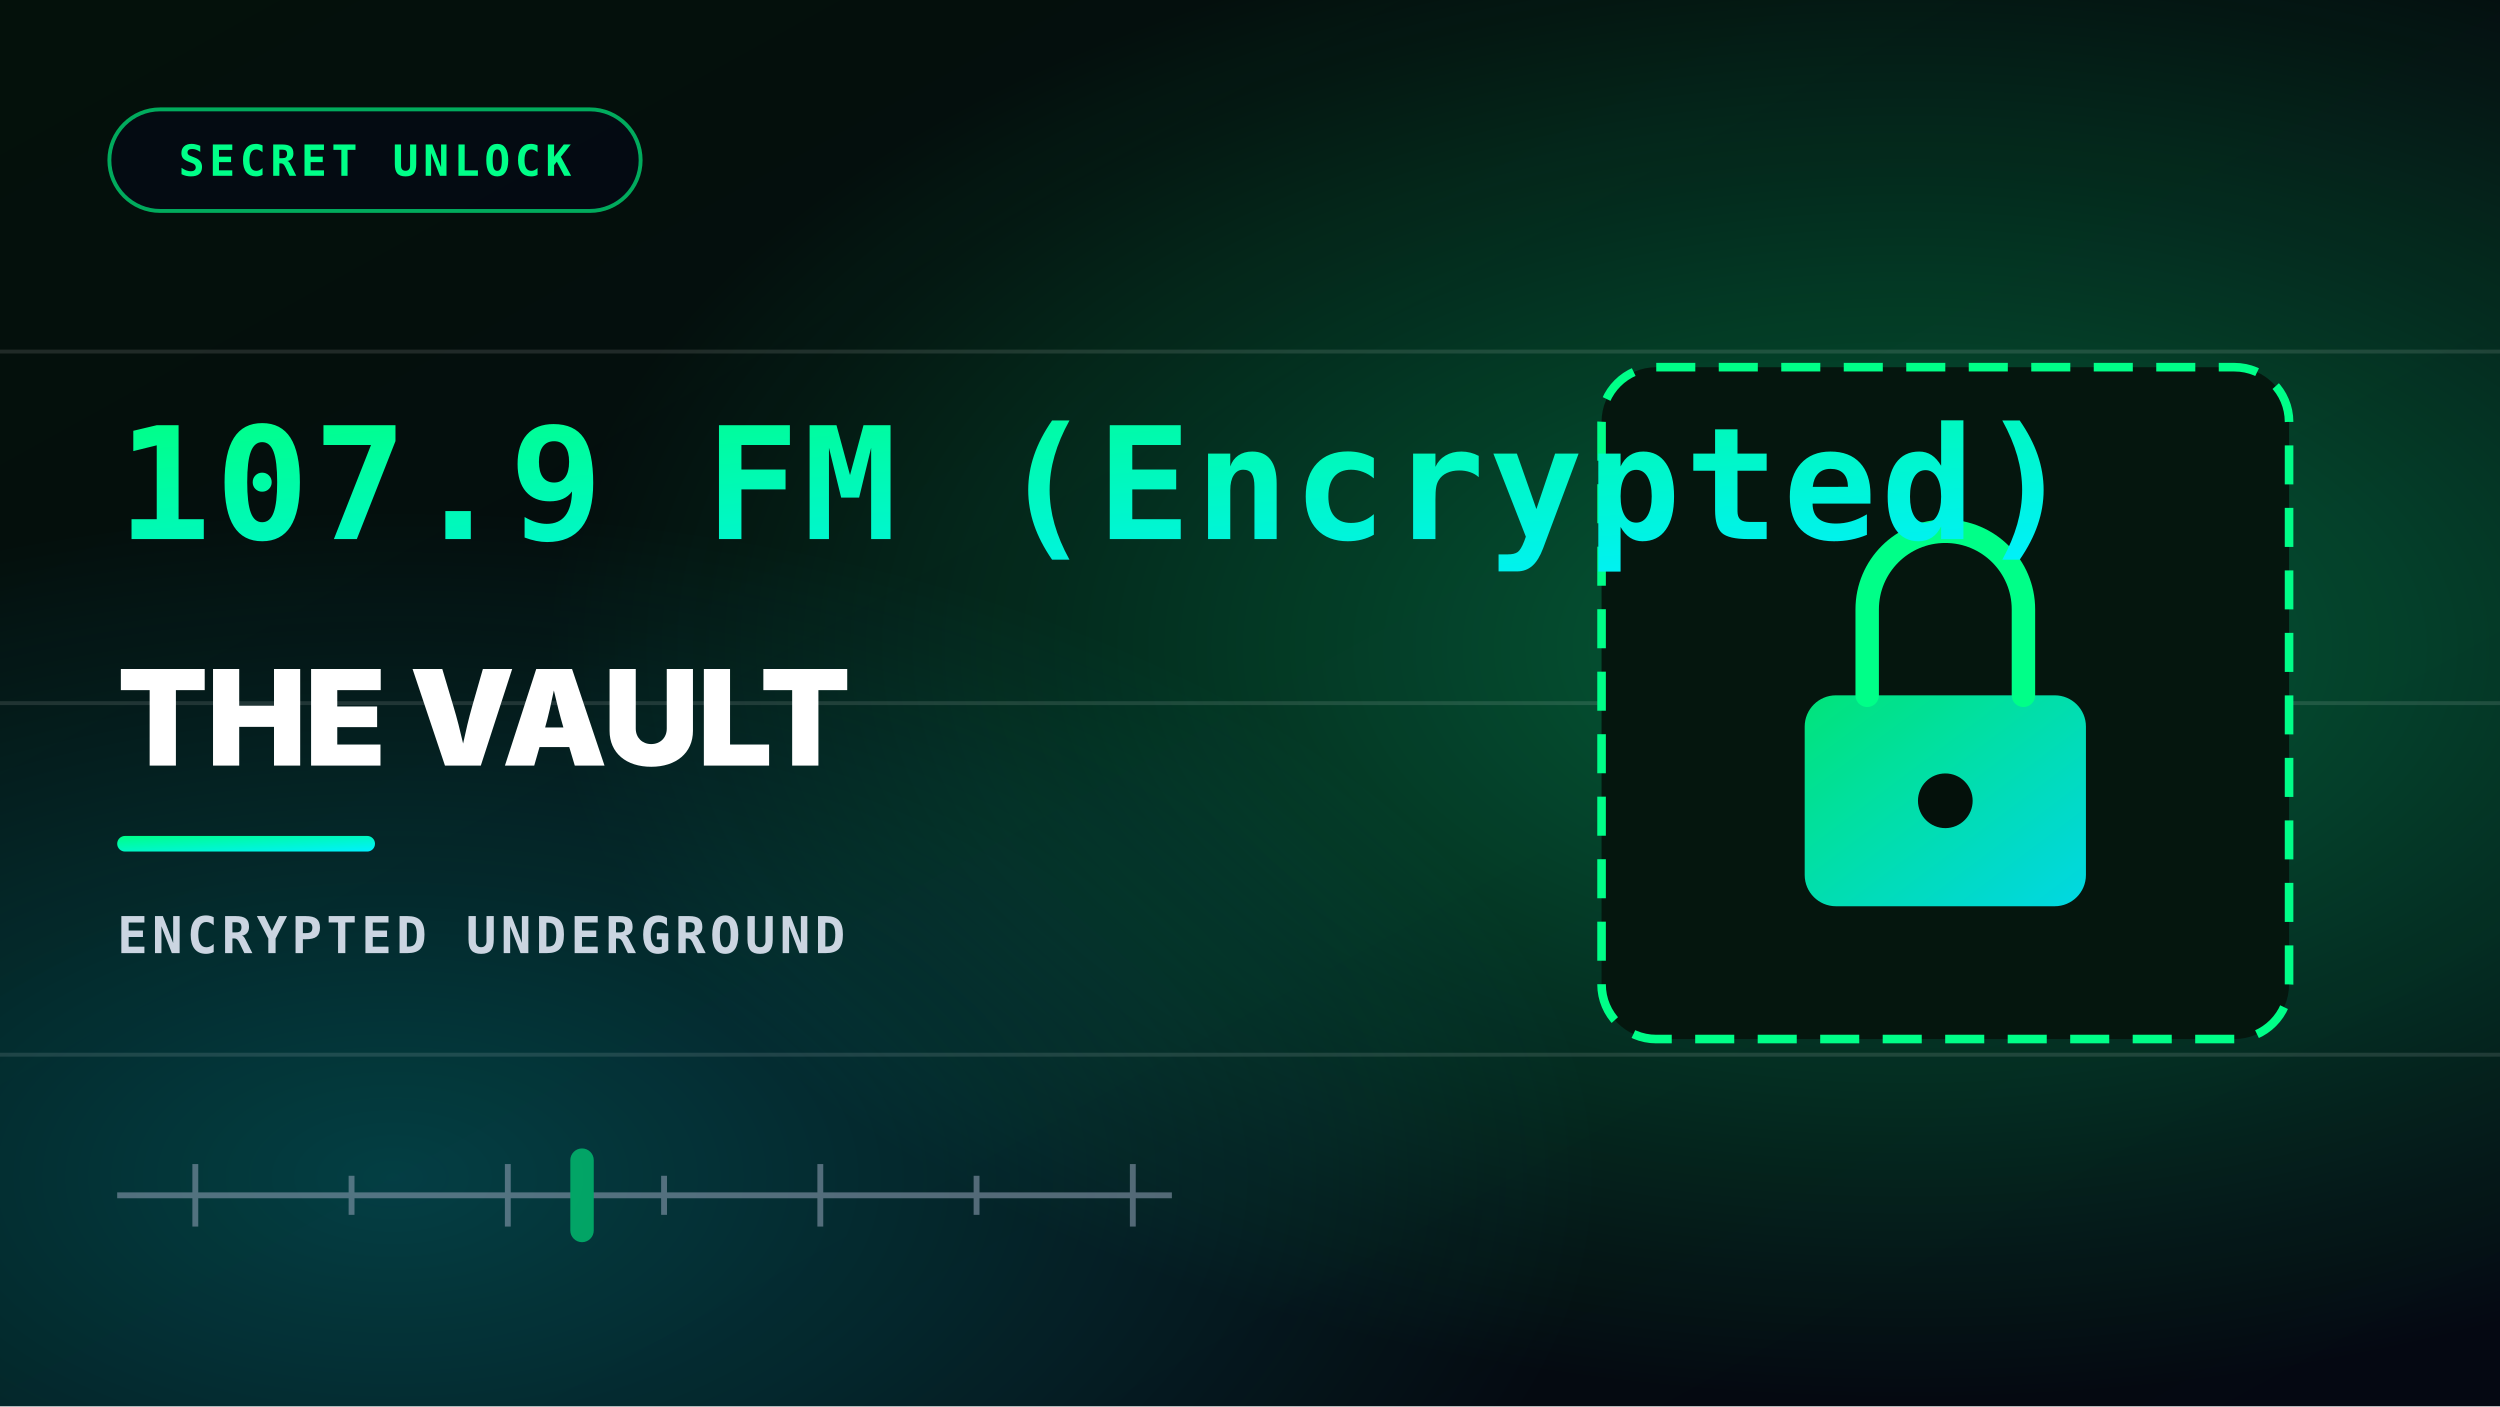
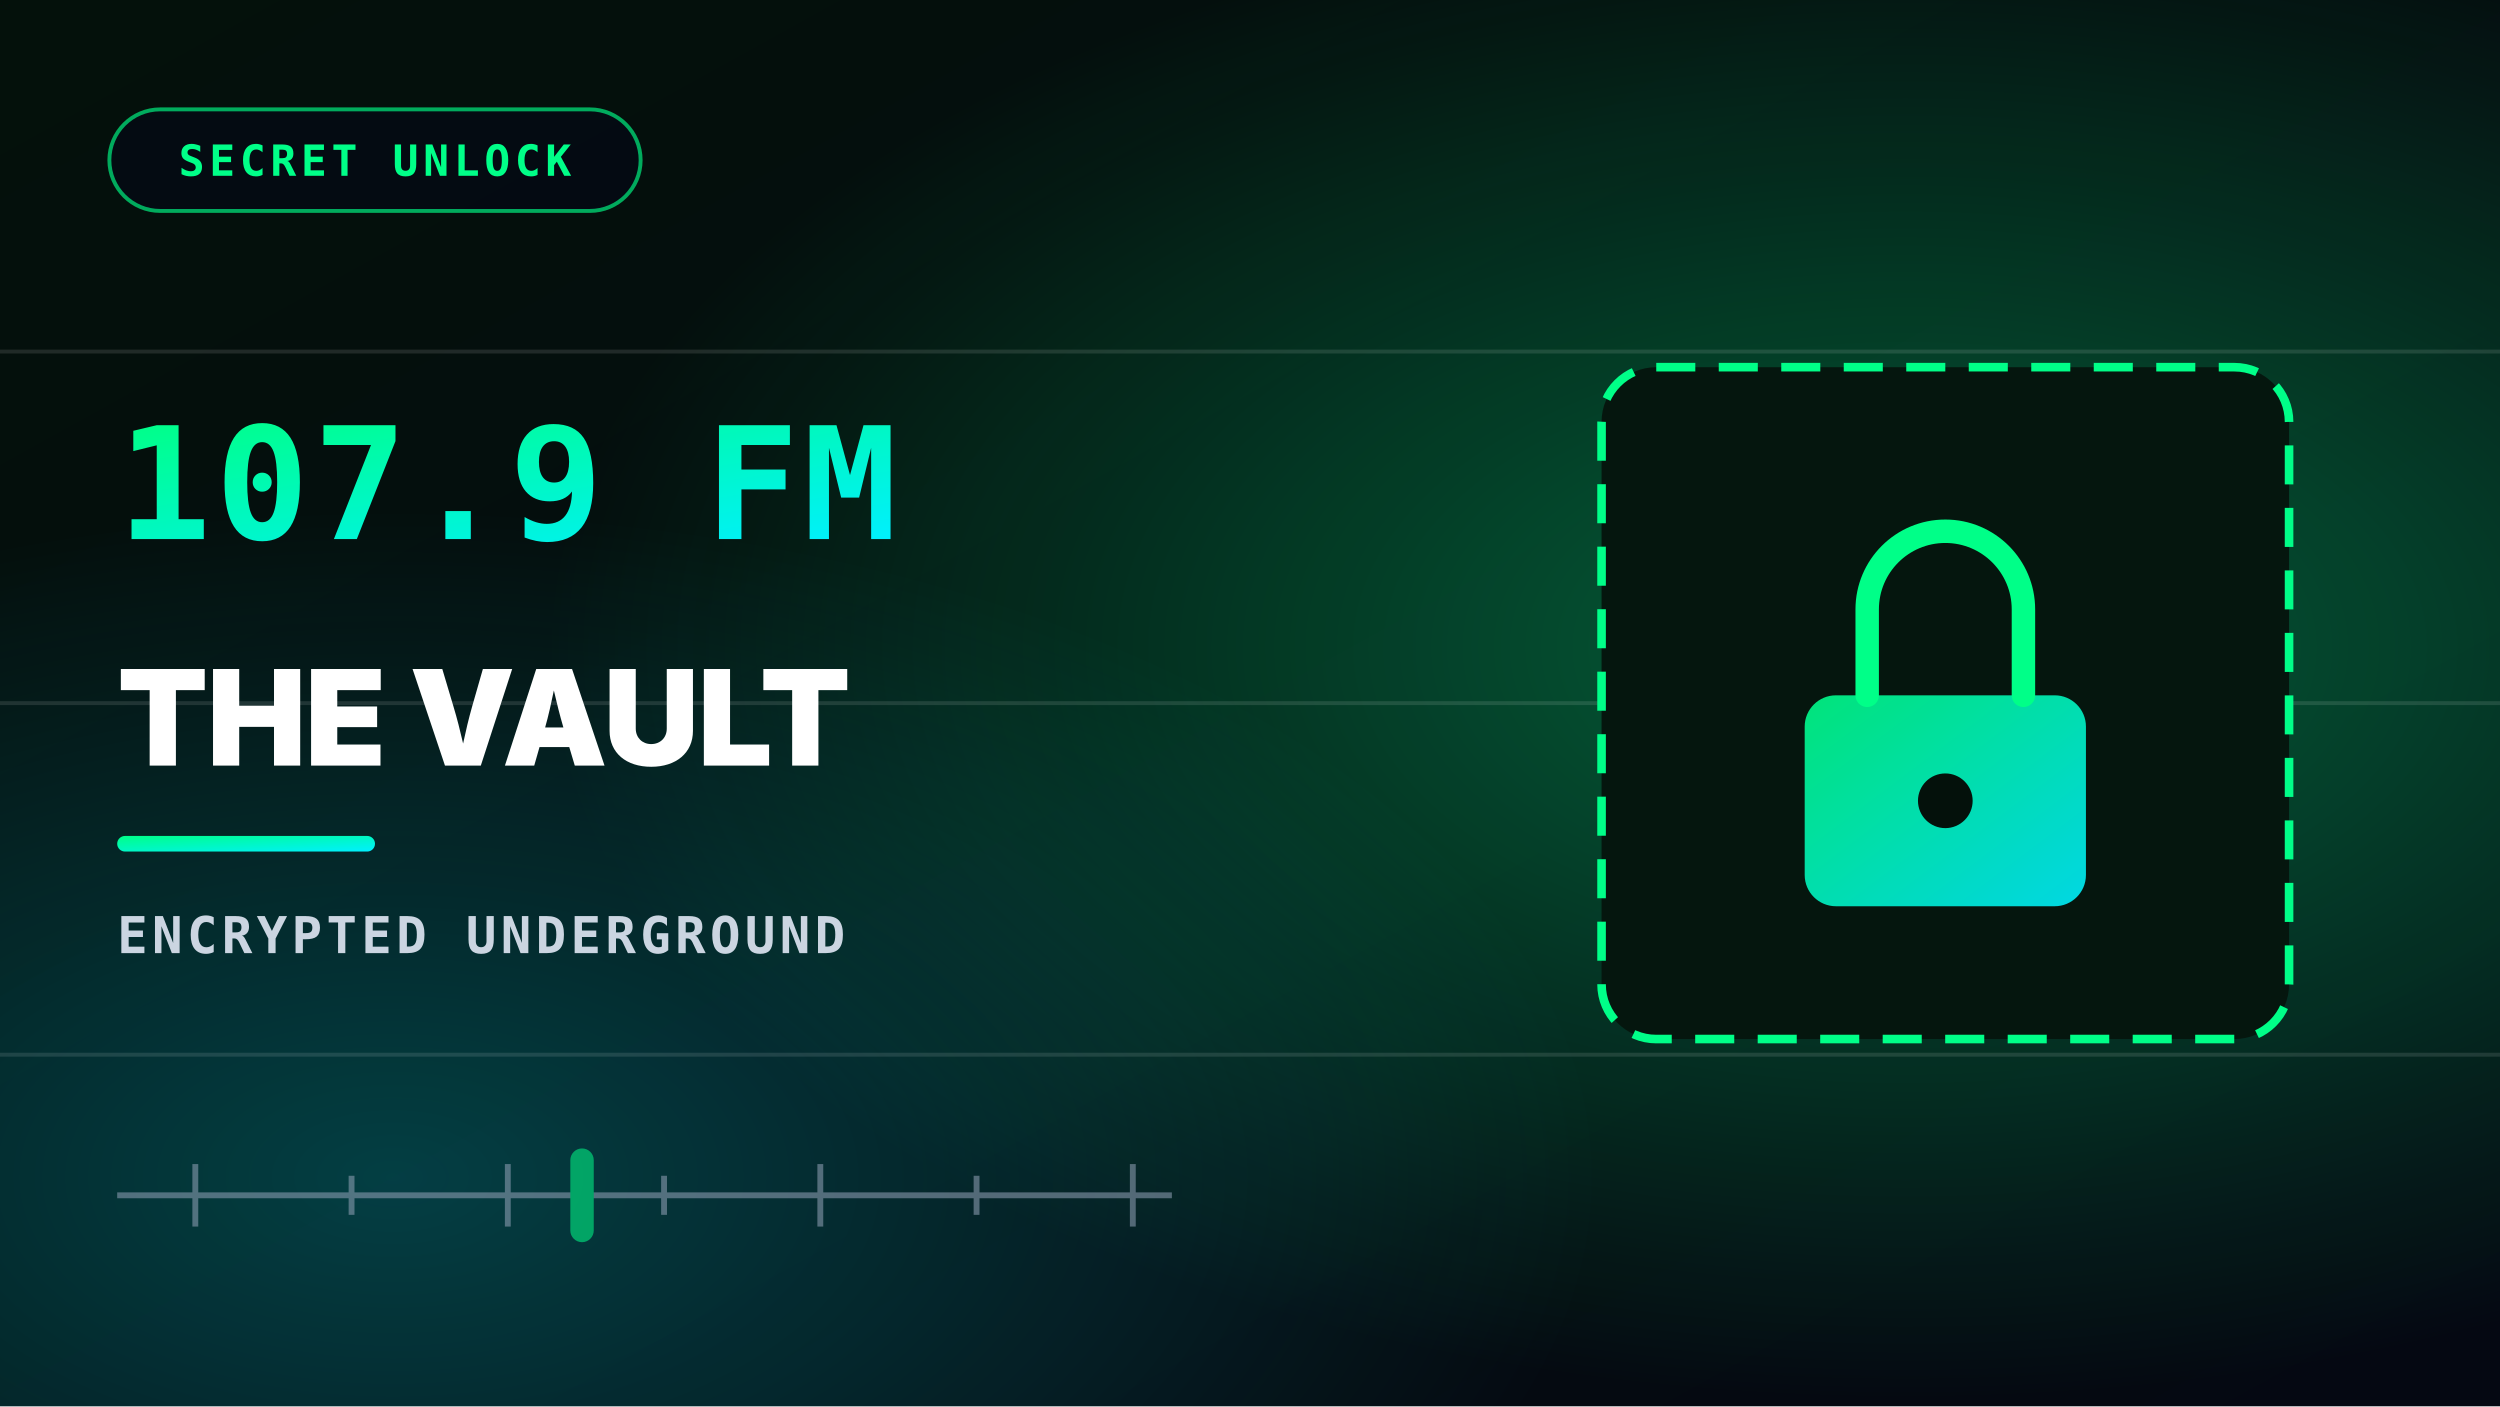
<svg xmlns="http://www.w3.org/2000/svg" viewBox="0 0 640 360" width="640" height="360" role="img" aria-label="The Vault Radio (Secret Unlockable) station artwork">
  <defs>
    <linearGradient id="bg" x1="0" y1="0" x2="1" y2="1">
      <stop offset="0%" stop-color="#04110b" />
      <stop offset="100%" stop-color="#050812" />
    </linearGradient>
    <radialGradient id="glow1" cx="76%" cy="46%" r="54%">
      <stop offset="0%" stop-color="#00ff88" stop-opacity="0.34" />
      <stop offset="100%" stop-color="#00ff88" stop-opacity="0" />
    </radialGradient>
    <radialGradient id="glow2" cx="16%" cy="84%" r="48%">
      <stop offset="0%" stop-color="#00f0ff" stop-opacity="0.22" />
      <stop offset="100%" stop-color="#00f0ff" stop-opacity="0" />
    </radialGradient>
    <linearGradient id="g1" x1="0" y1="0" x2="1" y2="1">
      <stop offset="0%" stop-color="#00ff88" />
      <stop offset="100%" stop-color="#00f0ff" />
    </linearGradient>
  </defs>
  <rect width="640" height="360" fill="url(#bg)" />
  <rect width="640" height="360" fill="url(#glow1)" />
  <rect width="640" height="360" fill="url(#glow2)" />
  <g opacity="0.11" stroke="#ffffff" stroke-width="1">
    <line x1="0" y1="90" x2="640" y2="90" />
    <line x1="0" y1="180" x2="640" y2="180" />
    <line x1="0" y1="270" x2="640" y2="270" />
  </g>
  <g transform="translate(410,94)">
    <rect width="176" height="172" rx="14" fill="#05160e" stroke="#00ff88" stroke-width="2.2" stroke-dasharray="10 6" />
    <rect x="52" y="84" width="72" height="54" rx="8" fill="url(#g1)" opacity="0.88" />
    <path d="M68 84 V62 A20 20 0 0 1 108 62 V84" fill="none" stroke="#00ff88" stroke-width="6" stroke-linecap="round" />
    <circle cx="88" cy="111" r="7" fill="#04110b" />
  </g>
  <rect x="28" y="28" width="136" height="26" rx="13" fill="rgba(5,9,20,0.78)" stroke="#00ff88" stroke-opacity="0.65" />
  <text x="96" y="45" text-anchor="middle" fill="#00ff88" font-family="ui-monospace,Consolas,monospace" font-size="11" font-weight="800" letter-spacing="1.2">SECRET UNLOCK</text>
-   <text x="30" y="138" fill="url(#g1)" font-family="ui-monospace,Consolas,monospace" font-size="40" font-weight="900" letter-spacing="1">107.9 FM (Encrypted)</text>
+   <text x="30" y="138" fill="url(#g1)" font-family="ui-monospace,Consolas,monospace" font-size="40" font-weight="900" letter-spacing="1">107.9 FM</text>
  <text x="30" y="196" fill="#ffffff" font-family="system-ui,-apple-system,Segoe UI,sans-serif" font-size="34" font-weight="900" letter-spacing="-0.4">THE VAULT</text>
  <rect x="30" y="214" width="66" height="4" rx="2" fill="url(#g1)" />
  <text x="30" y="244" fill="#cbd5e1" font-family="ui-monospace,Consolas,monospace" font-size="13" font-weight="700" letter-spacing="1.1">ENCRYPTED UNDERGROUND</text>
  <g transform="translate(30,292)" opacity="0.55">
    <line x1="0" y1="14" x2="270" y2="14" stroke="#94a3b8" stroke-width="1.5" />
    <line x1="20" y1="6" x2="20" y2="22" stroke="#94a3b8" stroke-width="1.5" />
    <line x1="60" y1="9" x2="60" y2="19" stroke="#94a3b8" stroke-width="1.5" />
    <line x1="100" y1="6" x2="100" y2="22" stroke="#94a3b8" stroke-width="1.5" />
    <line x1="140" y1="9" x2="140" y2="19" stroke="#94a3b8" stroke-width="1.5" />
    <line x1="180" y1="6" x2="180" y2="22" stroke="#94a3b8" stroke-width="1.5" />
    <line x1="220" y1="9" x2="220" y2="19" stroke="#94a3b8" stroke-width="1.5" />
    <line x1="260" y1="6" x2="260" y2="22" stroke="#94a3b8" stroke-width="1.5" />
    <rect x="116" y="2" width="6" height="24" rx="3" fill="#00ff88" />
  </g>
</svg>
